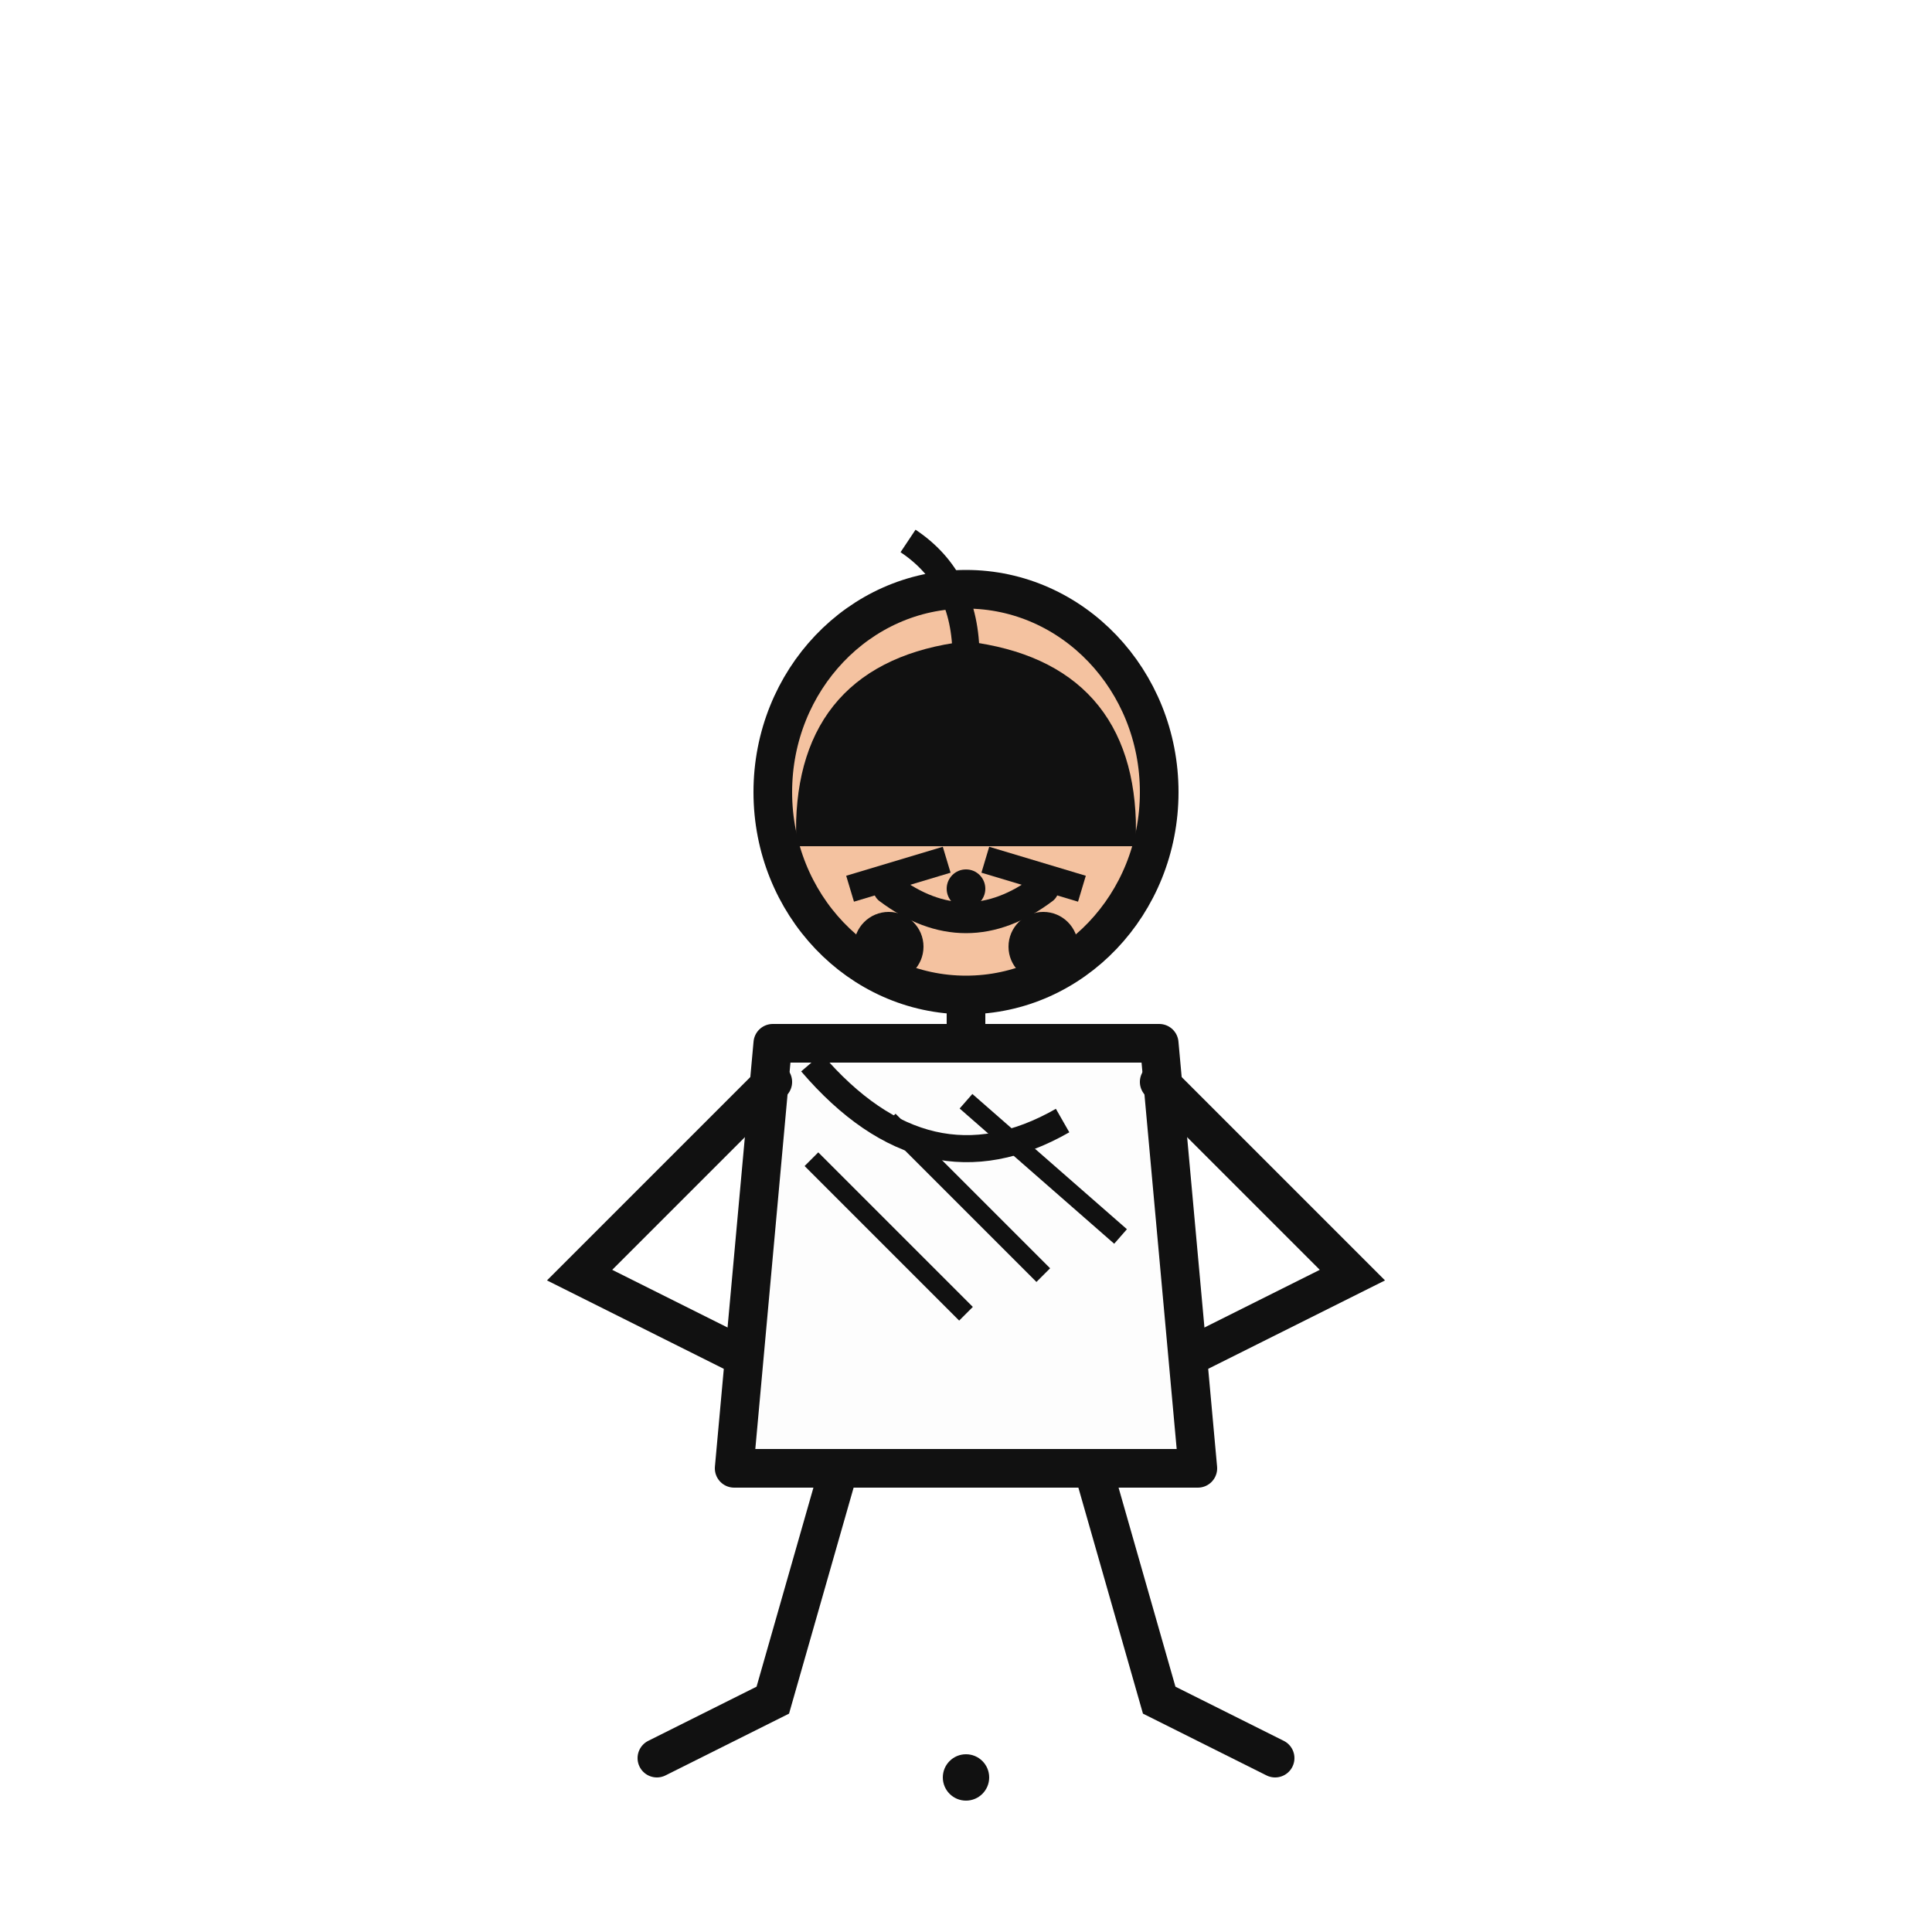
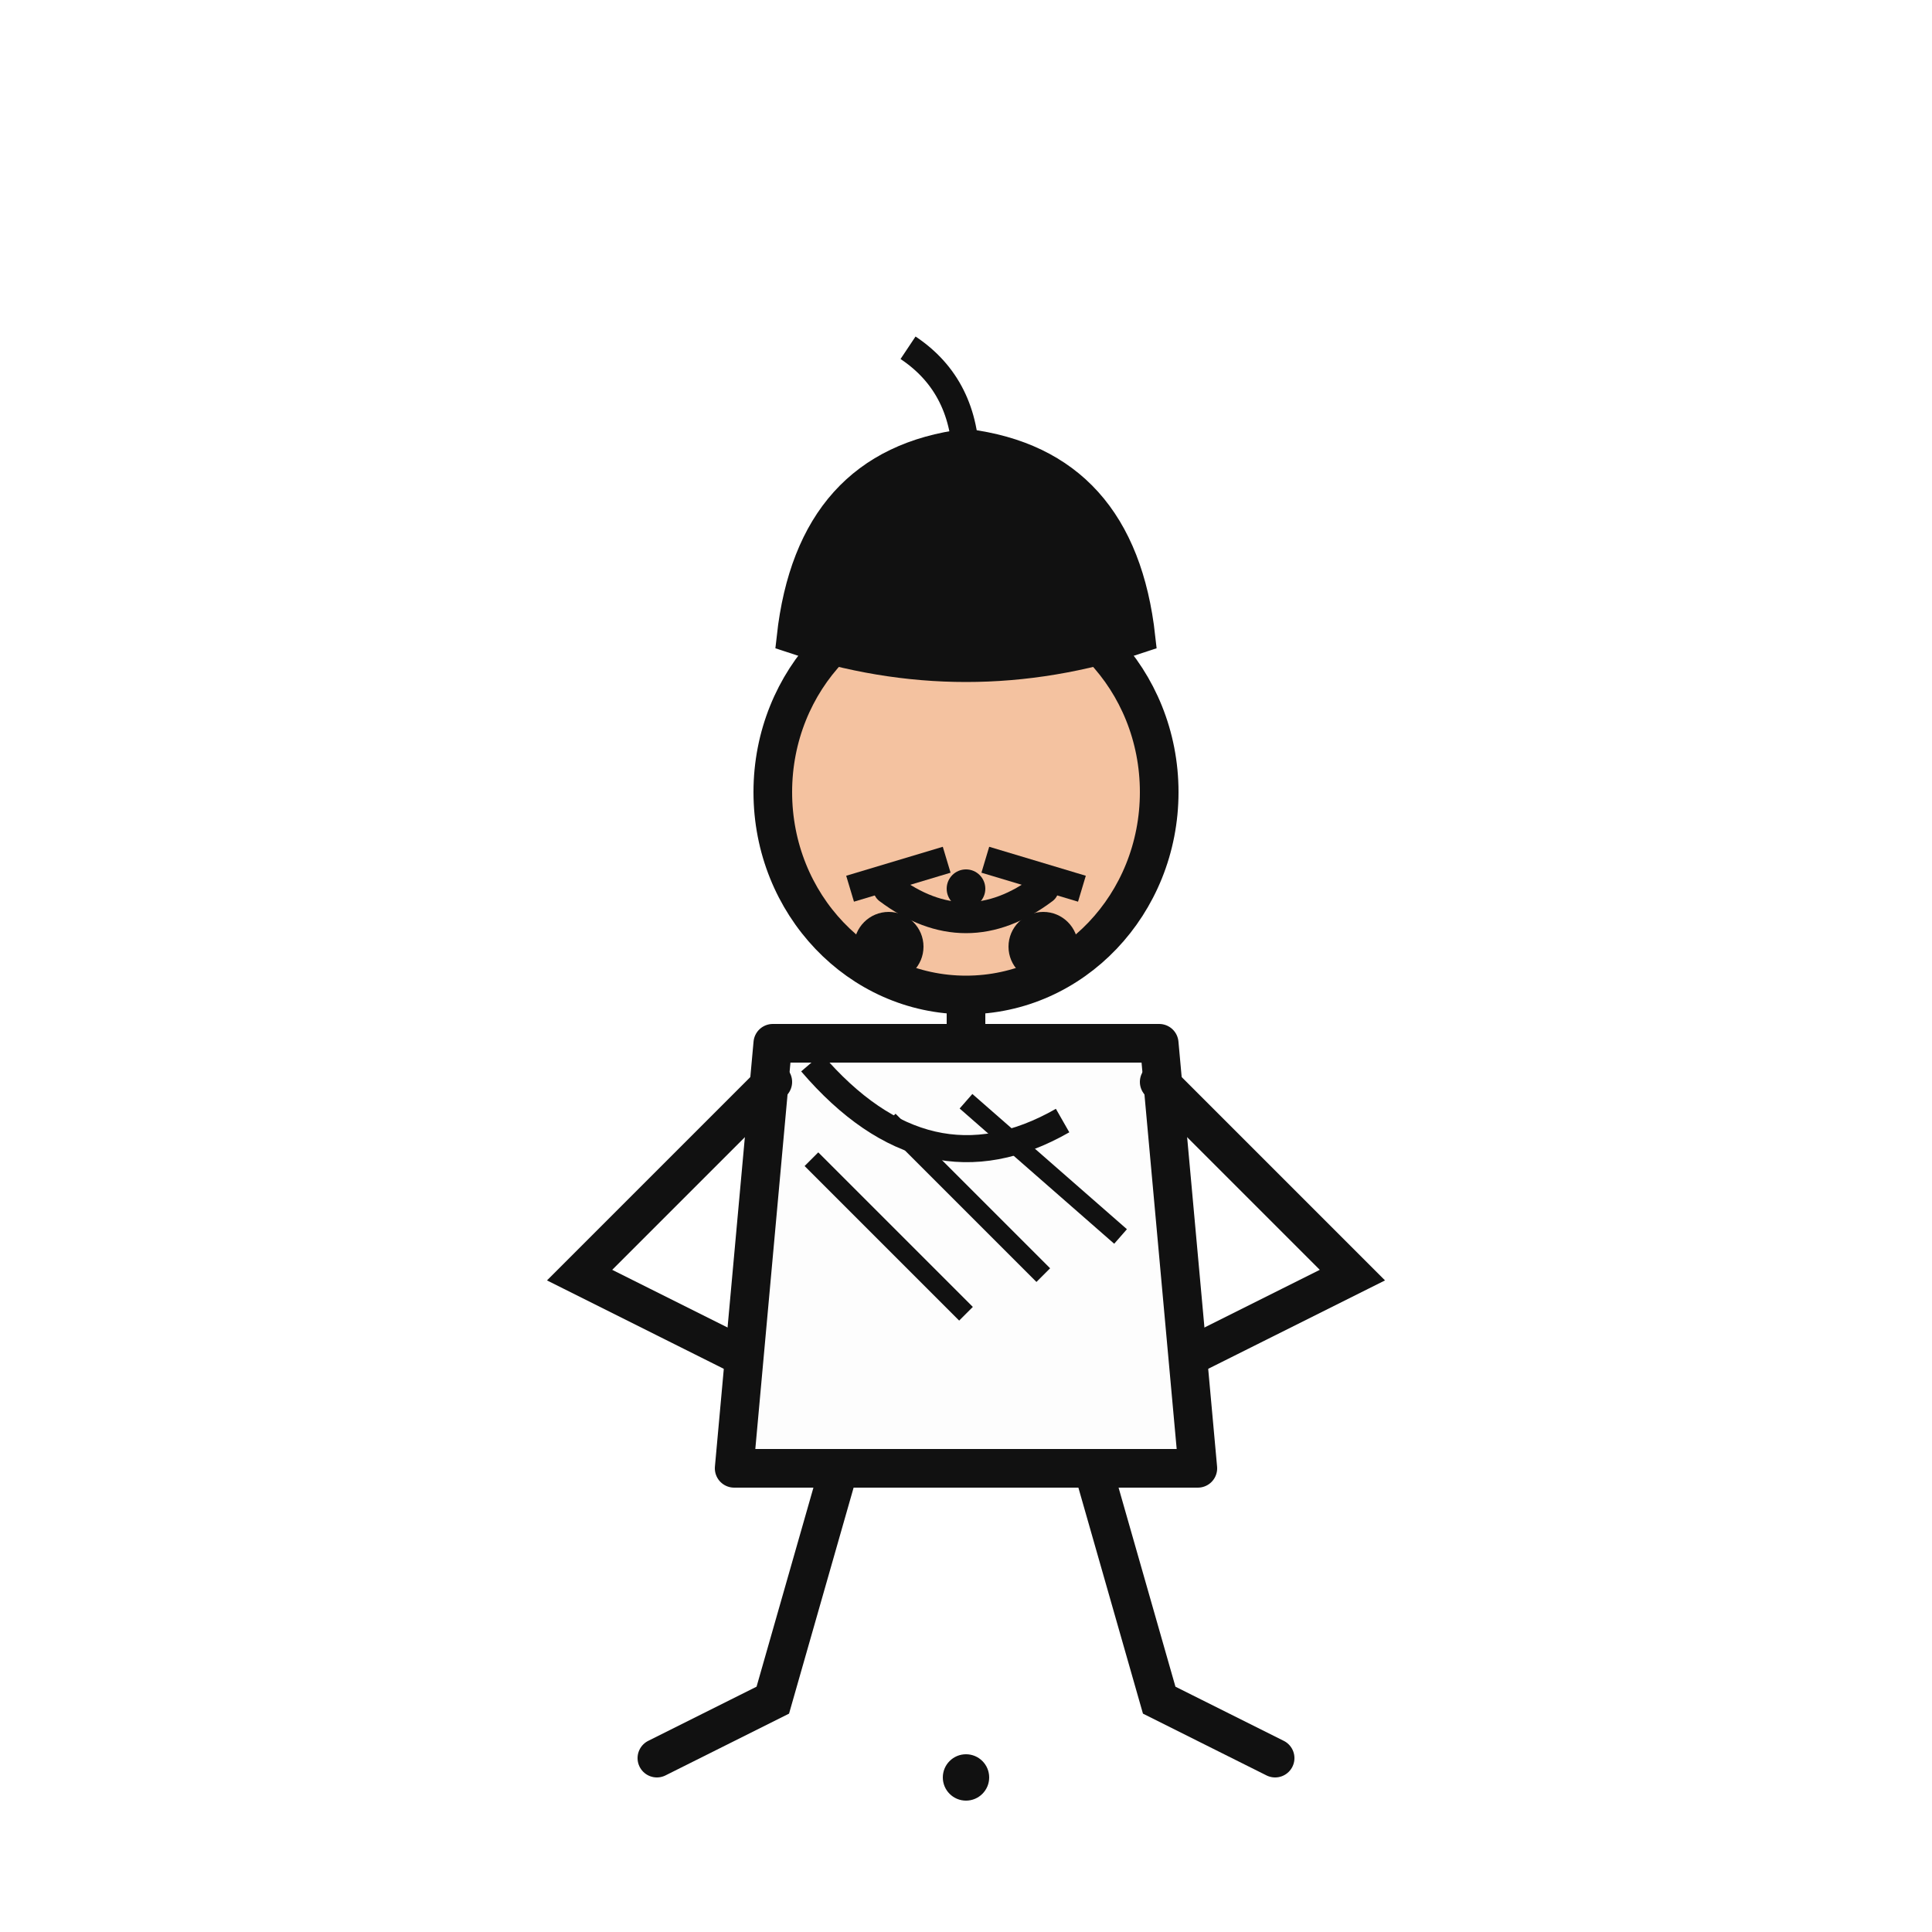
<svg xmlns="http://www.w3.org/2000/svg" viewBox="0 0 100 100" width="100" height="100">
  <path d="M 44 74 L 40 88 L 34 91" fill="none" stroke="#111" stroke-width="2" stroke-linecap="round" />
  <path d="M 56 74 L 60 88 L 66 91" fill="none" stroke="#111" stroke-width="2" stroke-linecap="round" />
  <path d="M 40 54 L 38 76 L 62 76 L 60 54 Z" fill="#fdfdfd" stroke="#111" stroke-width="2" stroke-linejoin="round" />
  <line x1="42" y1="60" x2="50" y2="68" stroke="#111" stroke-width="1" />
  <line x1="46" y1="58" x2="54" y2="66" stroke="#111" stroke-width="1" />
  <line x1="50" y1="57" x2="58" y2="64" stroke="#111" stroke-width="1" />
  <path d="M 40 56 L 30 66 L 38 70" fill="none" stroke="#111" stroke-width="2" stroke-linecap="round" />
  <path d="M 60 56 L 70 66 L 62 70" fill="none" stroke="#111" stroke-width="2" stroke-linecap="round" />
  <line x1="50" y1="54" x2="50" y2="48" stroke="#111" stroke-width="2" />
  <ellipse cx="50" cy="41" rx="10" ry="10.5" fill="#f4c2a0" stroke="#111" stroke-width="2" />
-   <path d="M 42 43 Q 42 35 50 34 Q 58 35 58 43 L 42 43 Z" fill="#111" stroke="#111" stroke-width="1.6" />
-   <path d="M 50 34 Q 50 30 47 28" fill="none" stroke="#111" stroke-width="1.4" />
+   <path d="M 41 33 Q 42 24 50 23 Q 58 24 59 33 Q 50 36 41 33 Z" fill="#111" stroke="#111" stroke-width="1.6" />
+   <path d="M 50 24 Q 50 20 47 18" fill="none" stroke="#111" stroke-width="1.4" />
  <line x1="44" y1="46" x2="49" y2="44.5" stroke="#111" stroke-width="1.4" />
  <line x1="51" y1="44.5" x2="56" y2="46" stroke="#111" stroke-width="1.4" />
  <circle cx="46" cy="49" r="1.8" fill="#111" />
  <circle cx="54" cy="49" r="1.8" fill="#111" />
  <path d="M 46 46 Q 50 49 54 46" fill="none" stroke="#111" stroke-width="1.6" stroke-linecap="round" />
  <path d="M 42 55 Q 48 62 55 58" fill="none" stroke="#111" stroke-width="1.4" />
  <g id="anchor-feet" data-x="50" data-y="92" transform="translate(50 92)">
    <circle cx="0" cy="0" r="1.2" fill="#111" />
  </g>
  <g id="anchor-mouth" data-x="50" data-y="46" transform="translate(50 46)">
    <circle cx="0" cy="0" r="1" fill="#111" />
  </g>
</svg>
